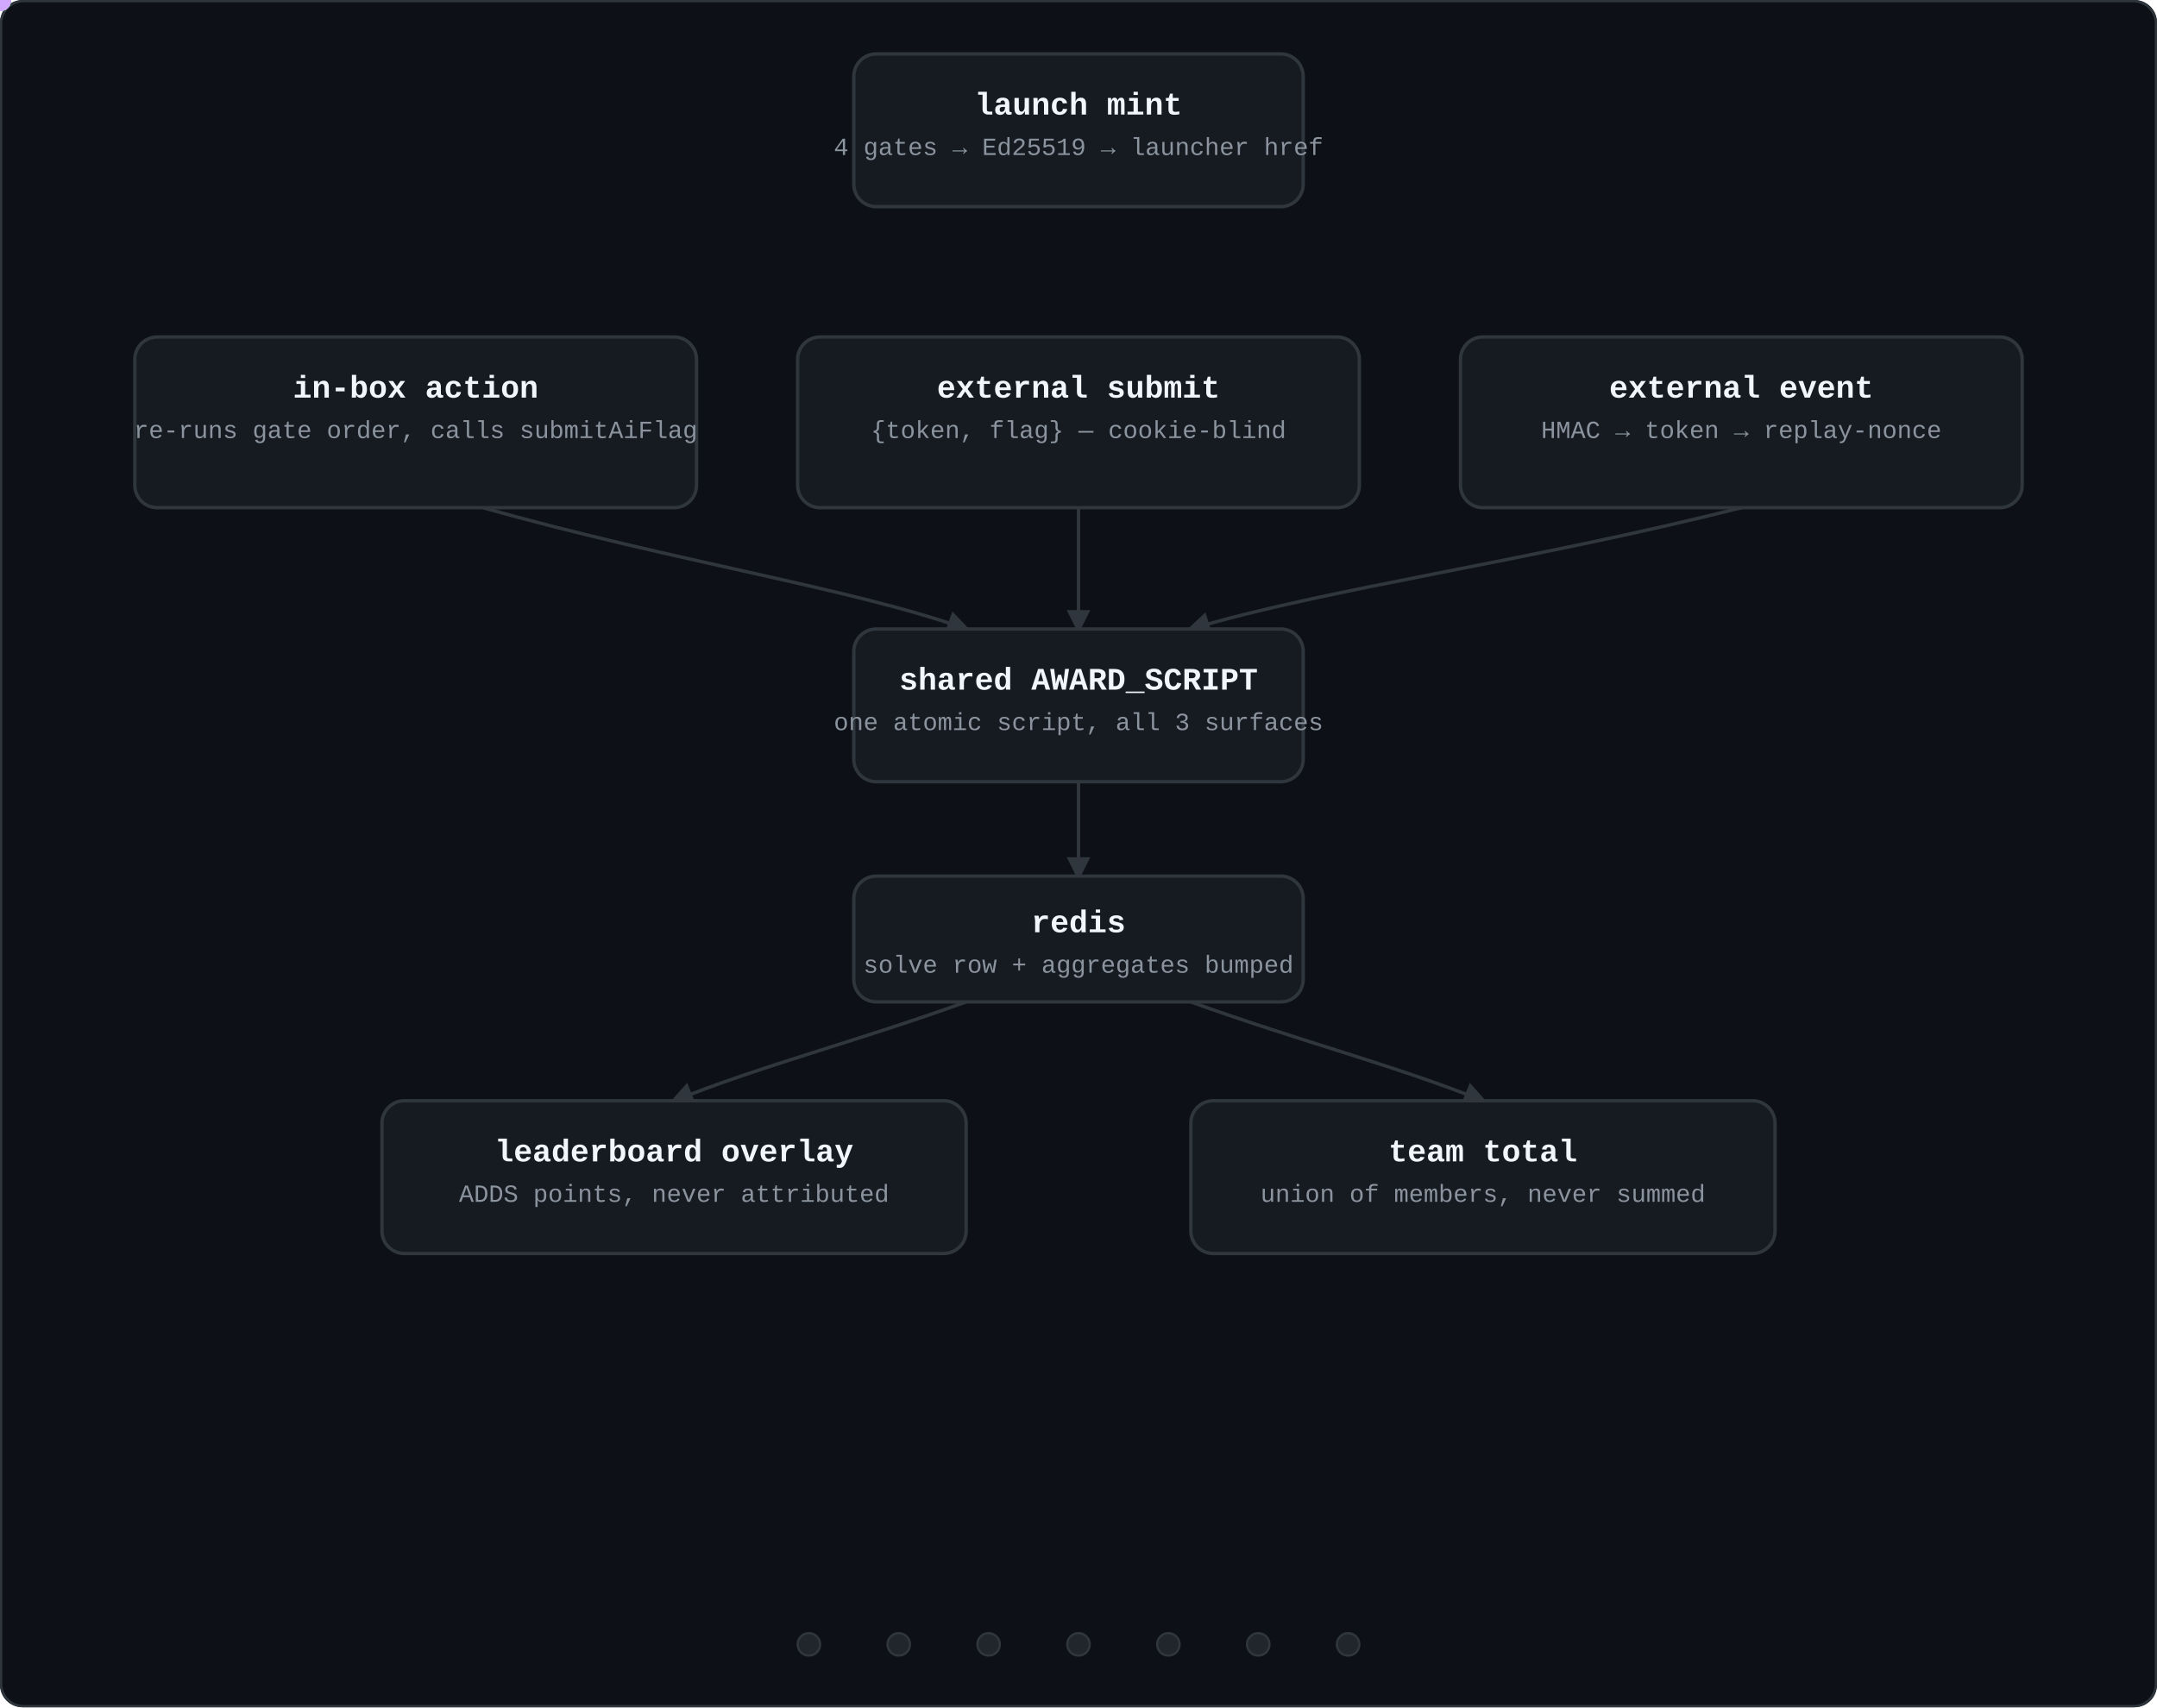
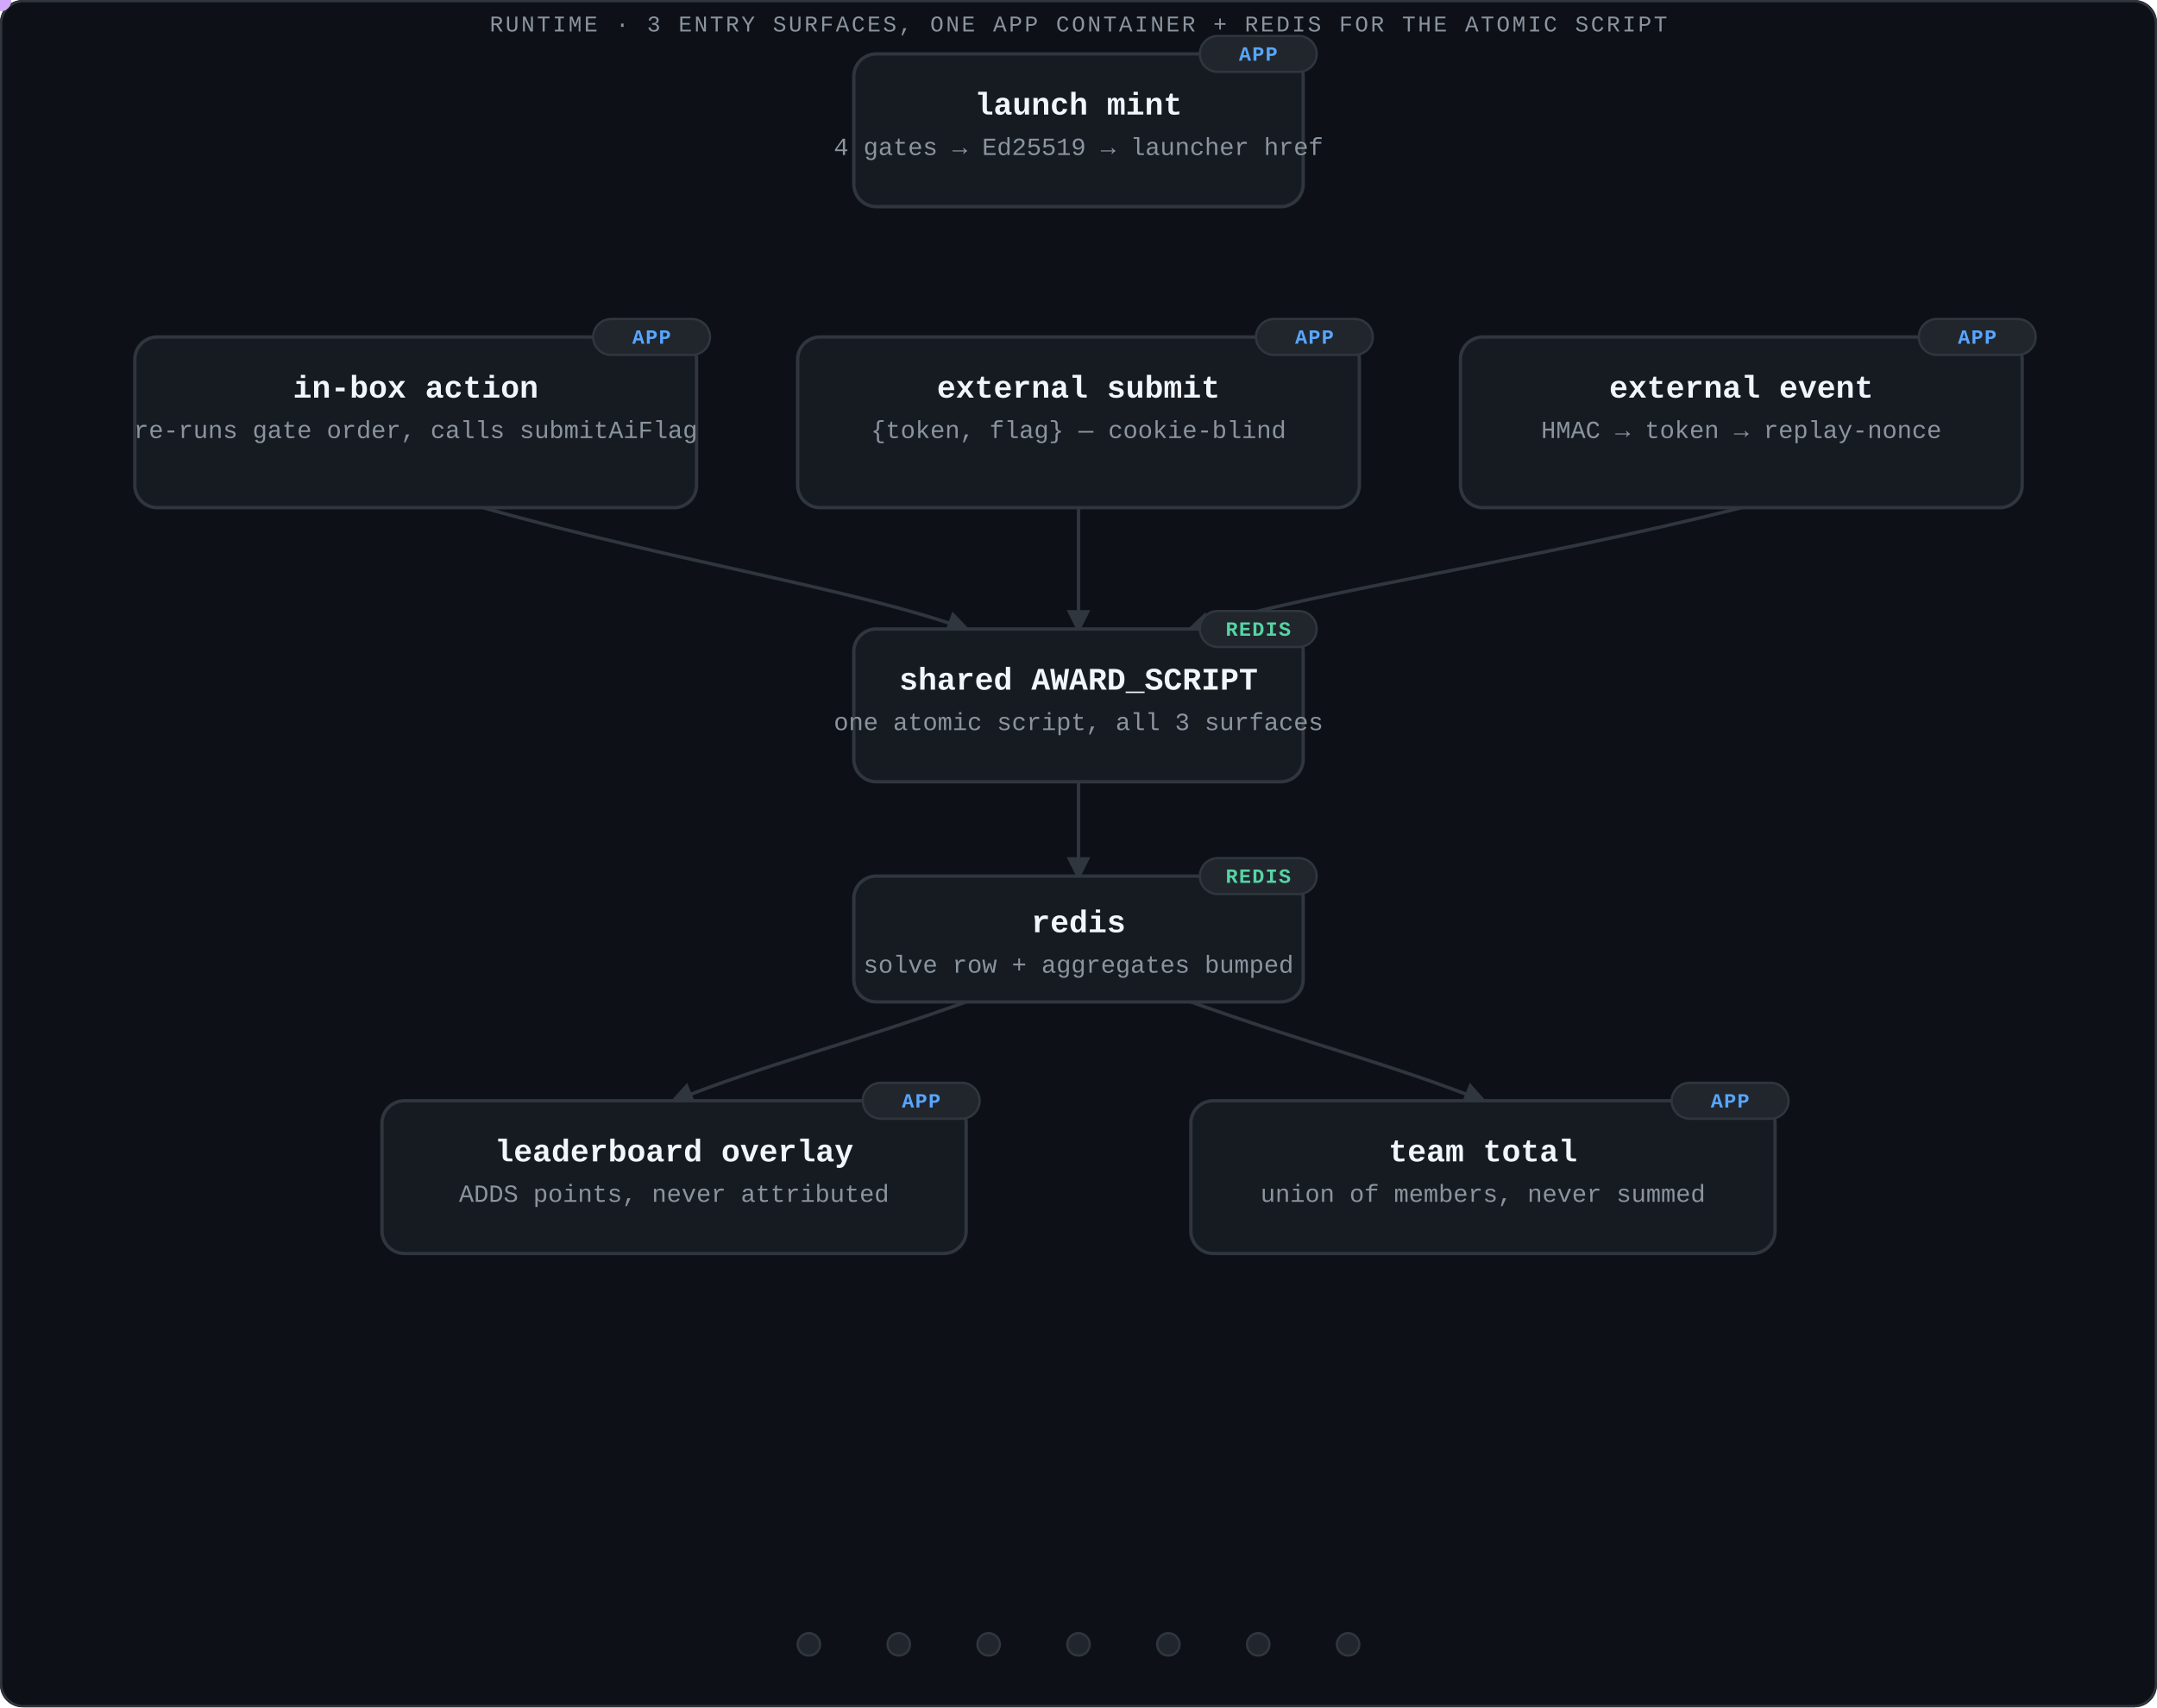
<svg xmlns="http://www.w3.org/2000/svg" xmlns:xlink="http://www.w3.org/1999/xlink" viewBox="0 0 960 760" role="img" aria-labelledby="ttl desc" font-family="ui-monospace, SFMono-Regular, Menlo, Consolas, 'Liberation Mono', monospace">
  <defs>
    <marker id="arrow" viewBox="0 0 10 10" refX="8" refY="5" markerWidth="7" markerHeight="7" orient="auto-start-reverse">
      <path d="M0,0 L10,5 L0,10 z" fill="#30363d" />
    </marker>
  </defs>
  <style>
    .bg { fill: #0d1117; }
    .frame { fill: none; stroke: #30363d; stroke-width: 1; }
    .node rect { fill: #161b22; stroke: #30363d; stroke-width: 1.5; }
    .node .title { fill: #f0f6fc; font-size: 14px; font-weight: 600; }
    .node .sub { fill: #8b949e; font-size: 11px; }
    .glow { fill: none; stroke-width: 2.5; opacity: 0; }
    .edge { fill: none; stroke: #30363d; stroke-width: 1.5; marker-end: url(#arrow); }
    .caption { fill: #8b949e; font-size: 14px; }
    .tick { fill: #21262d; stroke: #30363d; stroke-width: 1; }
+     .kicker { fill: #8b949e; font-size: 10px; letter-spacing: 1px; }
+     .badge rect { fill: #21262d; stroke: #30363d; stroke-width: 1; }
+     .badge text { font-size: 9px; font-weight: 700; letter-spacing: 0.5px; }
  </style>
  <rect class="bg" width="960" height="760" rx="10" />
  <rect class="frame" x="0.5" y="0.5" width="959" height="759" rx="10" />
+   <text x="480" y="14" text-anchor="middle" class="kicker">RUNTIME · 3 ENTRY SURFACES, ONE APP CONTAINER + REDIS FOR THE ATOMIC SCRIPT</text>
  <path id="eA" class="edge" d="M215,226 C300,250 380,262 430,280" />
  <path id="eB" class="edge" d="M480,226 C480,244 480,258 480,280" />
  <path id="eC" class="edge" d="M775,226 C680,250 590,262 530,280" />
  <path id="eD" class="edge" d="M480,348 C480,364 480,374 480,390" />
  <path id="eE" class="edge" d="M430,446 C380,464 340,474 300,490" />
  <path id="eF" class="edge" d="M530,446 C580,464 620,474 660,490" />
  <g class="node">
    <rect x="380" y="24" width="200" height="68" rx="10" />
    <text x="480" y="51" text-anchor="middle" class="title">launch mint</text>
    <text x="480" y="69" text-anchor="middle" class="sub">4 gates → Ed25519 → launcher href</text>
+     <g class="badge">
+       <rect x="534" y="16" width="52" height="16" rx="8" />
+       <text x="560" y="27" text-anchor="middle" fill="#58a6ff">APP</text>
+     </g>
  </g>
  <g class="node">
    <rect x="60" y="150" width="250" height="76" rx="10" />
    <text x="185" y="177" text-anchor="middle" class="title">in-box action</text>
    <text x="185" y="195" text-anchor="middle" class="sub">re-runs gate order, calls submitAiFlag</text>
+     <g class="badge">
+       <rect x="264" y="142" width="52" height="16" rx="8" />
+       <text x="290" y="153" text-anchor="middle" fill="#58a6ff">APP</text>
+     </g>
  </g>
  <g class="node">
    <rect x="355" y="150" width="250" height="76" rx="10" />
    <text x="480" y="177" text-anchor="middle" class="title">external submit</text>
    <text x="480" y="195" text-anchor="middle" class="sub">{token, flag} — cookie-blind</text>
+     <g class="badge">
+       <rect x="559" y="142" width="52" height="16" rx="8" />
+       <text x="585" y="153" text-anchor="middle" fill="#58a6ff">APP</text>
+     </g>
  </g>
  <g class="node">
    <rect x="650" y="150" width="250" height="76" rx="10" />
    <text x="775" y="177" text-anchor="middle" class="title">external event</text>
    <text x="775" y="195" text-anchor="middle" class="sub">HMAC → token → replay-nonce</text>
+     <g class="badge">
+       <rect x="854" y="142" width="52" height="16" rx="8" />
+       <text x="880" y="153" text-anchor="middle" fill="#58a6ff">APP</text>
+     </g>
  </g>
  <g class="node">
    <rect x="380" y="280" width="200" height="68" rx="10" />
    <text x="480" y="307" text-anchor="middle" class="title">shared AWARD_SCRIPT</text>
    <text x="480" y="325" text-anchor="middle" class="sub">one atomic script, all 3 surfaces</text>
+     <g class="badge">
+       <rect x="534" y="272" width="52" height="16" rx="8" />
+       <text x="560" y="283" text-anchor="middle" fill="#56d4a4">REDIS</text>
+     </g>
  </g>
  <g class="node">
    <rect x="380" y="390" width="200" height="56" rx="10" />
    <text x="480" y="415" text-anchor="middle" class="title">redis</text>
    <text x="480" y="433" text-anchor="middle" class="sub">solve row + aggregates bumped</text>
+     <g class="badge">
+       <rect x="534" y="382" width="52" height="16" rx="8" />
+       <text x="560" y="393" text-anchor="middle" fill="#56d4a4">REDIS</text>
+     </g>
  </g>
  <g class="node">
    <rect x="170" y="490" width="260" height="68" rx="10" />
    <text x="300" y="517" text-anchor="middle" class="title">leaderboard overlay</text>
    <text x="300" y="535" text-anchor="middle" class="sub">ADDS points, never attributed</text>
+     <g class="badge">
+       <rect x="384" y="482" width="52" height="16" rx="8" />
+       <text x="410" y="493" text-anchor="middle" fill="#58a6ff">APP</text>
+     </g>
  </g>
  <g class="node">
    <rect x="530" y="490" width="260" height="68" rx="10" />
    <text x="660" y="517" text-anchor="middle" class="title">team total</text>
    <text x="660" y="535" text-anchor="middle" class="sub">union of members, never summed</text>
+     <g class="badge">
+       <rect x="744" y="482" width="52" height="16" rx="8" />
+       <text x="770" y="493" text-anchor="middle" fill="#58a6ff">APP</text>
+     </g>
  </g>
  <rect class="glow" x="376" y="20" width="208" height="76" rx="12" style="stroke:#d2a8ff">
    <animate attributeName="opacity" dur="9.7s" begin="0s" repeatCount="indefinite" keyTimes="0;0;0.02;0.114;0.124;1" values="0;0;1;1;0;0" />
  </rect>
  <rect class="glow" x="376" y="276" width="208" height="76" rx="12" style="stroke:#56d4a4">
    <animate attributeName="opacity" dur="9.7s" begin="0s" repeatCount="indefinite" keyTimes="0;0.124;0.144;0.237;0.247;1" values="0;0;1;1;0;0" />
  </rect>
  <rect class="glow" x="376" y="276" width="208" height="76" rx="12" style="stroke:#58a6ff">
    <animate attributeName="opacity" dur="9.7s" begin="0s" repeatCount="indefinite" keyTimes="0;0.247;0.267;0.361;0.371;1" values="0;0;1;1;0;0" />
  </rect>
  <rect class="glow" x="376" y="276" width="208" height="76" rx="12" style="stroke:#ffa657">
    <animate attributeName="opacity" dur="9.7s" begin="0s" repeatCount="indefinite" keyTimes="0;0.371;0.391;0.485;0.495;1" values="0;0;1;1;0;0" />
  </rect>
  <rect class="glow" x="376" y="386" width="208" height="64" rx="12" style="stroke:#ffa657">
    <animate attributeName="opacity" dur="9.7s" begin="0s" repeatCount="indefinite" keyTimes="0;0.495;0.515;0.609;0.619;1" values="0;0;1;1;0;0" />
  </rect>
  <rect class="glow" x="166" y="486" width="268" height="76" rx="12" style="stroke:#56d4a4">
    <animate attributeName="opacity" dur="9.7s" begin="0s" repeatCount="indefinite" keyTimes="0;0.619;0.639;0.732;0.742;1" values="0;0;1;1;0;0" />
  </rect>
  <rect class="glow" x="526" y="486" width="268" height="76" rx="12" style="stroke:#d2a8ff">
    <animate attributeName="opacity" dur="9.7s" begin="0s" repeatCount="indefinite" keyTimes="0;0.742;0.762;0.856;0.866;1" values="0;0;1;1;0;0" />
  </rect>
  <circle r="5" fill="#56d4a4">
    <animateMotion dur="9.7s" begin="0s" repeatCount="indefinite" keyPoints="0;0;1;1" keyTimes="0;0.124;0.247;1" calcMode="linear">
      <mpath href="#eA" xlink:href="#eA" />
    </animateMotion>
    <animate attributeName="opacity" dur="9.7s" begin="0s" repeatCount="indefinite" keyTimes="0;0.124;0.134;0.237;0.247;1" values="0;0;1;1;0;0" />
  </circle>
  <circle r="5" fill="#58a6ff">
    <animateMotion dur="9.7s" begin="0s" repeatCount="indefinite" keyPoints="0;0;1;1" keyTimes="0;0.247;0.371;1" calcMode="linear">
      <mpath href="#eB" xlink:href="#eB" />
    </animateMotion>
    <animate attributeName="opacity" dur="9.7s" begin="0s" repeatCount="indefinite" keyTimes="0;0.247;0.257;0.361;0.371;1" values="0;0;1;1;0;0" />
  </circle>
  <circle r="5" fill="#ffa657">
    <animateMotion dur="9.7s" begin="0s" repeatCount="indefinite" keyPoints="0;0;1;1" keyTimes="0;0.371;0.495;1" calcMode="linear">
      <mpath href="#eC" xlink:href="#eC" />
    </animateMotion>
    <animate attributeName="opacity" dur="9.7s" begin="0s" repeatCount="indefinite" keyTimes="0;0.371;0.381;0.485;0.495;1" values="0;0;1;1;0;0" />
  </circle>
  <circle r="5" fill="#ffa657">
    <animateMotion dur="9.7s" begin="0s" repeatCount="indefinite" keyPoints="0;0;1;1" keyTimes="0;0.495;0.619;1" calcMode="linear">
      <mpath href="#eD" xlink:href="#eD" />
    </animateMotion>
    <animate attributeName="opacity" dur="9.7s" begin="0s" repeatCount="indefinite" keyTimes="0;0.495;0.505;0.609;0.619;1" values="0;0;1;1;0;0" />
  </circle>
  <circle r="5" fill="#56d4a4">
    <animateMotion dur="9.7s" begin="0s" repeatCount="indefinite" keyPoints="0;0;1;1" keyTimes="0;0.619;0.742;1" calcMode="linear">
      <mpath href="#eE" xlink:href="#eE" />
    </animateMotion>
    <animate attributeName="opacity" dur="9.7s" begin="0s" repeatCount="indefinite" keyTimes="0;0.619;0.629;0.732;0.742;1" values="0;0;1;1;0;0" />
  </circle>
  <circle r="5" fill="#d2a8ff">
    <animateMotion dur="9.7s" begin="0s" repeatCount="indefinite" keyPoints="0;0;1;1" keyTimes="0;0.742;0.866;1" calcMode="linear">
      <mpath href="#eF" xlink:href="#eF" />
    </animateMotion>
    <animate attributeName="opacity" dur="9.7s" begin="0s" repeatCount="indefinite" keyTimes="0;0.742;0.752;0.856;0.866;1" values="0;0;1;1;0;0" />
  </circle>
  <g text-anchor="middle">
    <text x="480" y="700" class="caption" opacity="0">1 — /ai/[id] mints an Ed25519 token after 4 gates, embeds it in the launcher href
      <animate attributeName="opacity" dur="9.7s" begin="0s" repeatCount="indefinite" keyTimes="0;0;0.02;0.114;0.124;1" values="0;0;1;1;0;0" />
    </text>
    <text x="480" y="700" class="caption" opacity="0">2 — in-box: the Server Action re-runs the gate order, then calls submitAiFlag
      <animate attributeName="opacity" dur="9.7s" begin="0s" repeatCount="indefinite" keyTimes="0;0.124;0.144;0.237;0.247;1" values="0;0;1;1;0;0" />
    </text>
    <text x="480" y="700" class="caption" opacity="0">3 — external submit: {token, flag} — the token is the whole authentication
      <animate attributeName="opacity" dur="9.7s" begin="0s" repeatCount="indefinite" keyTimes="0;0.247;0.267;0.361;0.371;1" values="0;0;1;1;0;0" />
    </text>
    <text x="480" y="700" class="caption" opacity="0">4 — external event: HMAC signature, then token, then replay-nonce claimed
      <animate attributeName="opacity" dur="9.7s" begin="0s" repeatCount="indefinite" keyTimes="0;0.371;0.391;0.485;0.495;1" values="0;0;1;1;0;0" />
    </text>
    <text x="480" y="700" class="caption" opacity="0">5 — one shared atomic script grades all three surfaces the same way
      <animate attributeName="opacity" dur="9.7s" begin="0s" repeatCount="indefinite" keyTimes="0;0.495;0.515;0.609;0.619;1" values="0;0;1;1;0;0" />
    </text>
    <text x="480" y="700" class="caption" opacity="0">6 — ai points are ADDED to the leaderboard, never attributed
      <animate attributeName="opacity" dur="9.7s" begin="0s" repeatCount="indefinite" keyTimes="0;0.619;0.639;0.732;0.742;1" values="0;0;1;1;0;0" />
    </text>
    <text x="480" y="700" class="caption" opacity="0">7 — a team's total is the union of members' solved challenges, never summed
      <animate attributeName="opacity" dur="9.7s" begin="0s" repeatCount="indefinite" keyTimes="0;0.742;0.762;0.856;0.866;1" values="0;0;1;1;0;0" />
    </text>
  </g>
  <g>
    <circle class="tick" cx="360" cy="732" r="5">
      <animate attributeName="fill" dur="9.7s" begin="0s" repeatCount="indefinite" keyTimes="0;0;0.02;1" values="#21262d;#21262d;#d2a8ff;#d2a8ff" />
    </circle>
    <circle class="tick" cx="400" cy="732" r="5">
      <animate attributeName="fill" dur="9.7s" begin="0s" repeatCount="indefinite" keyTimes="0;0.124;0.144;1" values="#21262d;#21262d;#56d4a4;#56d4a4" />
    </circle>
    <circle class="tick" cx="440" cy="732" r="5">
      <animate attributeName="fill" dur="9.7s" begin="0s" repeatCount="indefinite" keyTimes="0;0.247;0.267;1" values="#21262d;#21262d;#58a6ff;#58a6ff" />
    </circle>
    <circle class="tick" cx="480" cy="732" r="5">
      <animate attributeName="fill" dur="9.7s" begin="0s" repeatCount="indefinite" keyTimes="0;0.371;0.391;1" values="#21262d;#21262d;#ffa657;#ffa657" />
    </circle>
    <circle class="tick" cx="520" cy="732" r="5">
      <animate attributeName="fill" dur="9.7s" begin="0s" repeatCount="indefinite" keyTimes="0;0.495;0.515;1" values="#21262d;#21262d;#ffa657;#ffa657" />
    </circle>
    <circle class="tick" cx="560" cy="732" r="5">
      <animate attributeName="fill" dur="9.7s" begin="0s" repeatCount="indefinite" keyTimes="0;0.619;0.639;1" values="#21262d;#21262d;#56d4a4;#56d4a4" />
    </circle>
    <circle class="tick" cx="600" cy="732" r="5">
      <animate attributeName="fill" dur="9.7s" begin="0s" repeatCount="indefinite" keyTimes="0;0.742;0.762;1" values="#21262d;#21262d;#d2a8ff;#d2a8ff" />
    </circle>
  </g>
</svg>
